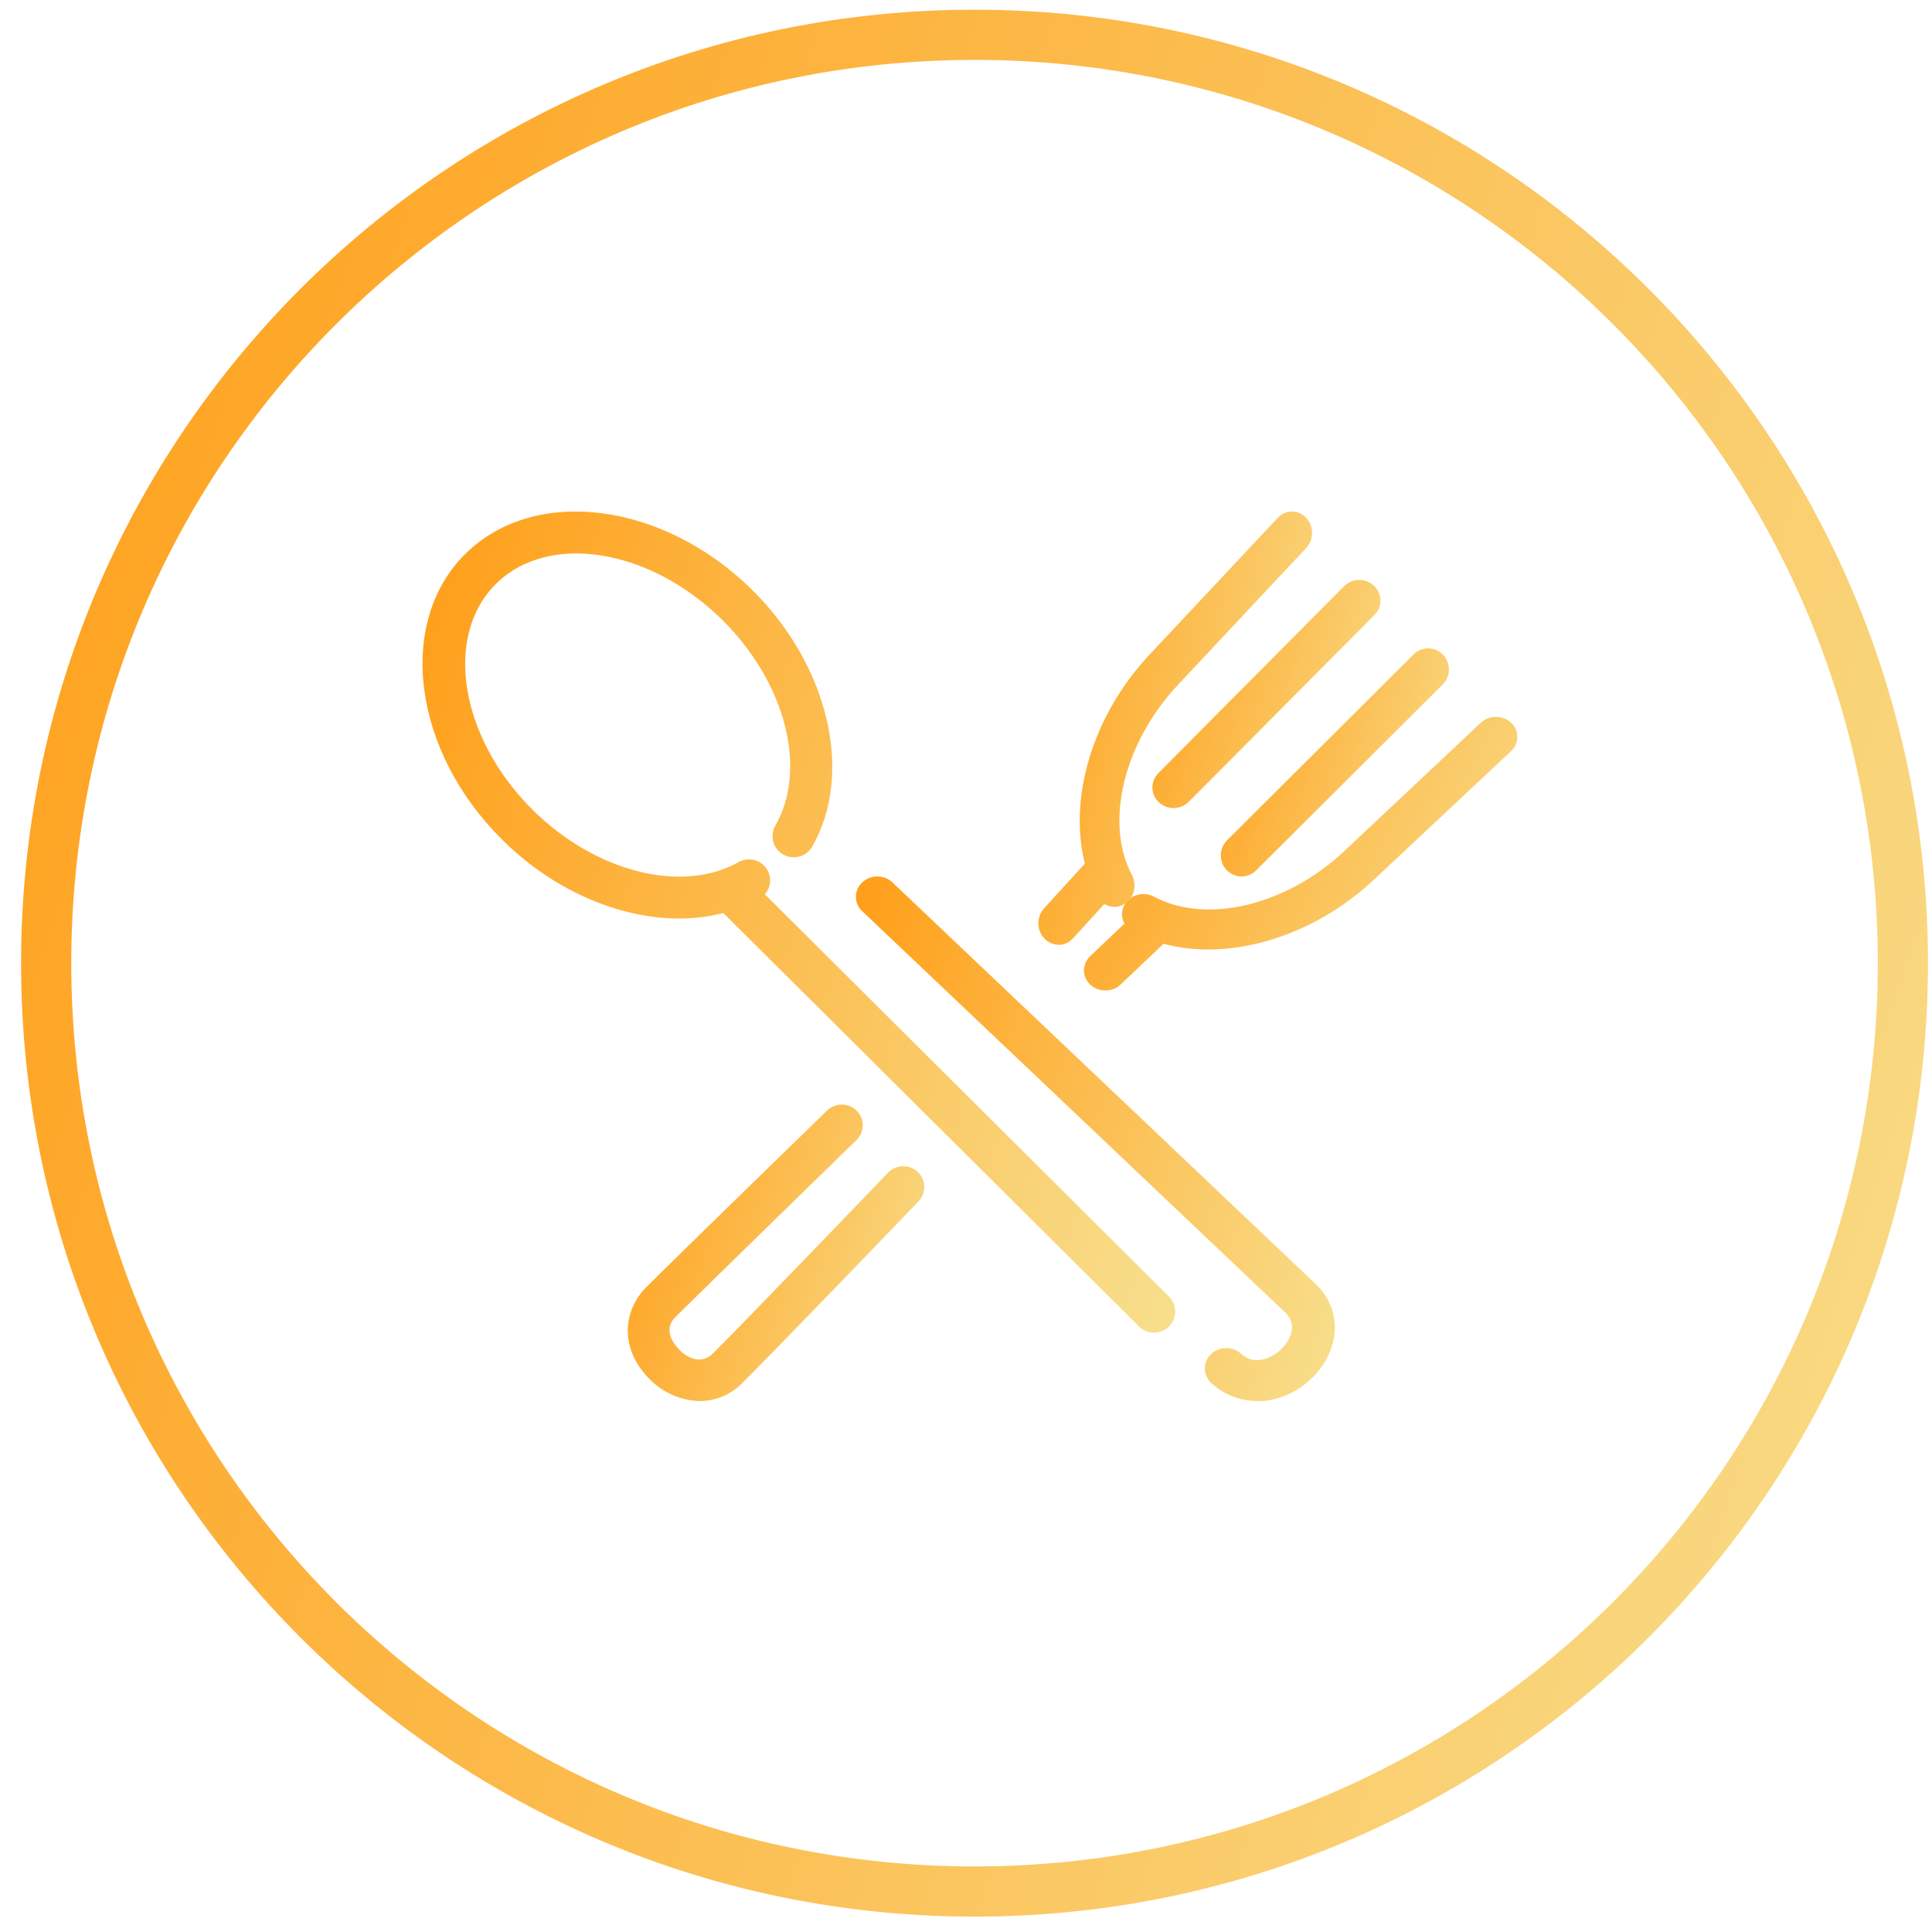
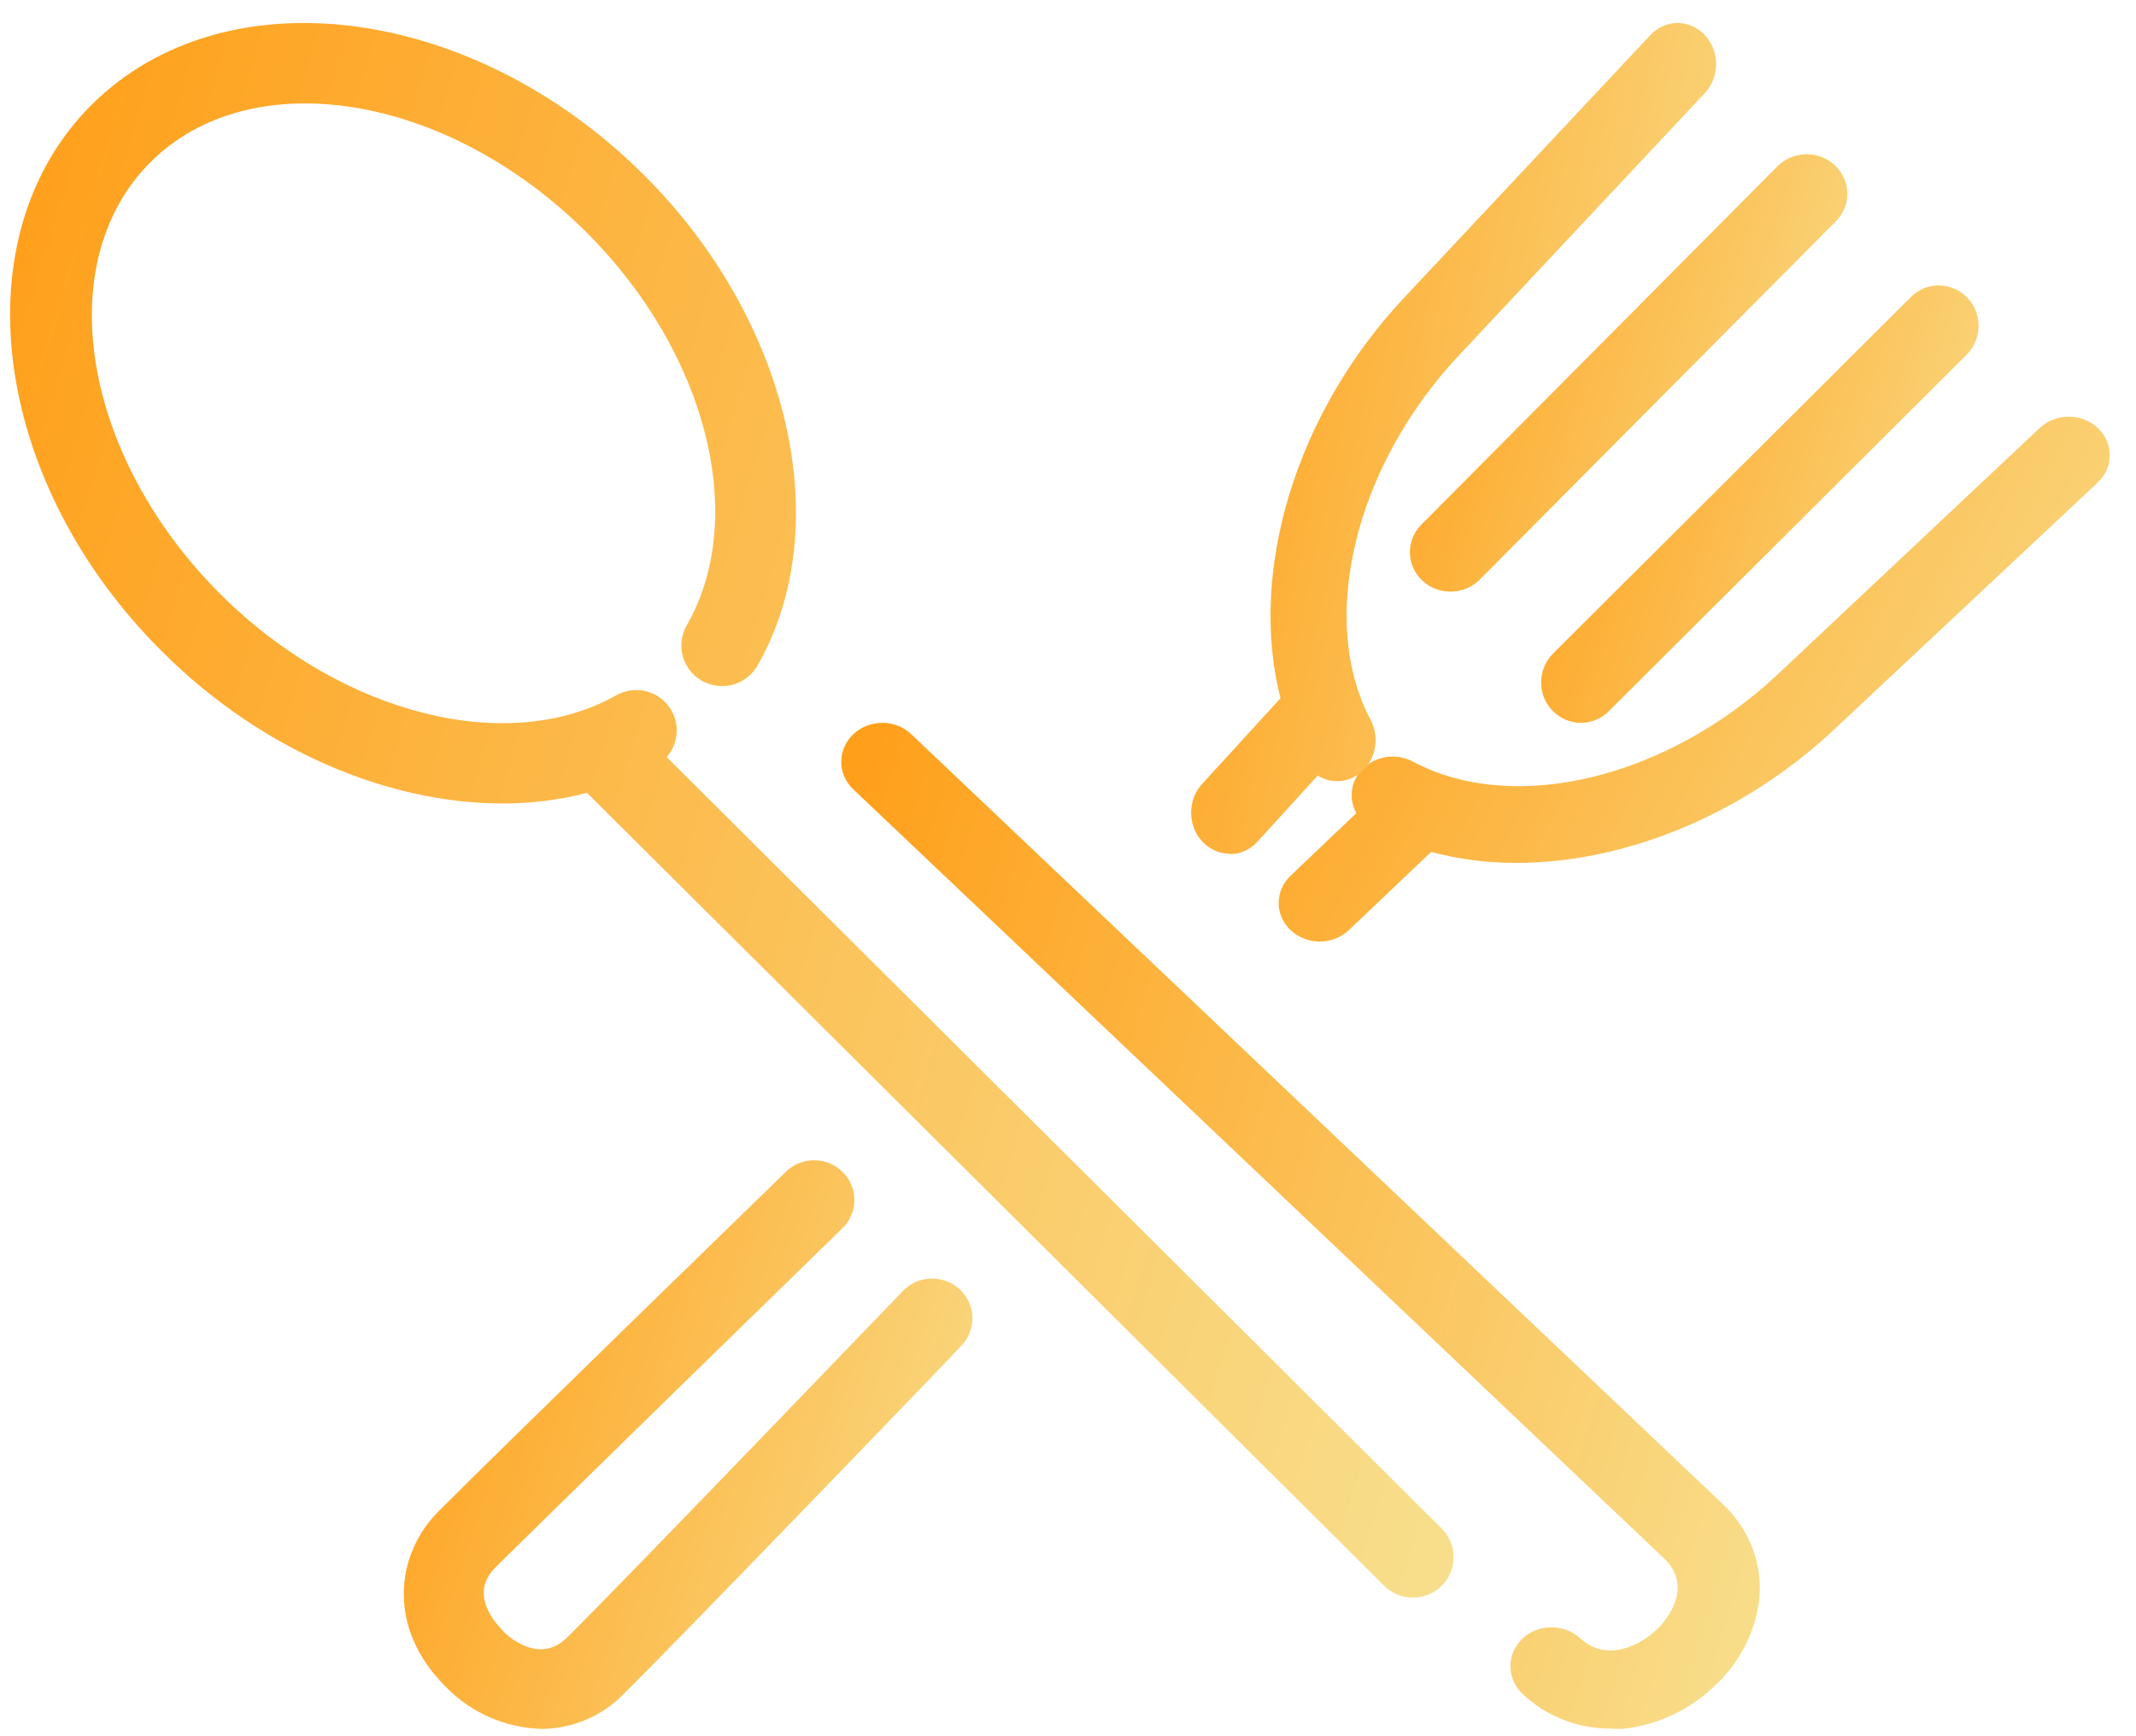
- <svg xmlns="http://www.w3.org/2000/svg" width="77" height="77" viewBox="0 0 77 77" fill="none">
-   <circle cx="38.84" cy="38.387" r="37" stroke="url(#paint0_linear)" stroke-width="2" />
-   <path d="M35.394 46.739C35.335 46.797 29.613 52.758 28.416 53.94C27.848 54.501 27.209 53.94 27.086 53.807C26.963 53.675 26.343 53.048 26.934 52.476C28.193 51.229 34.06 45.506 34.116 45.455C34.198 45.38 34.265 45.289 34.311 45.188C34.357 45.087 34.383 44.978 34.385 44.867C34.388 44.756 34.368 44.646 34.327 44.543C34.285 44.44 34.223 44.346 34.144 44.268C34.066 44.189 33.971 44.126 33.868 44.084C33.764 44.042 33.652 44.021 33.54 44.022C33.428 44.023 33.317 44.047 33.214 44.091C33.111 44.136 33.019 44.2 32.942 44.281C32.882 44.34 26.997 50.058 25.752 51.309C24.868 52.182 24.637 53.723 25.904 54.978C26.427 55.511 27.141 55.82 27.892 55.84C28.212 55.837 28.528 55.771 28.821 55.645C29.114 55.519 29.378 55.335 29.598 55.106C30.809 53.91 36.371 48.136 36.609 47.876C36.762 47.717 36.844 47.504 36.838 47.285C36.833 47.066 36.739 46.858 36.578 46.707C36.416 46.557 36.201 46.475 35.979 46.481C35.757 46.487 35.547 46.58 35.394 46.739V46.739Z" fill="url(#paint1_linear)" />
-   <path d="M60.224 28.803C60.064 28.653 59.848 28.569 59.622 28.569C59.396 28.569 59.179 28.653 59.019 28.803L53.576 33.921C51.268 36.088 48.088 36.855 45.996 35.739C45.836 35.653 45.65 35.618 45.467 35.639C45.284 35.66 45.113 35.737 44.98 35.858C44.847 35.978 44.759 36.136 44.73 36.307C44.701 36.479 44.731 36.655 44.817 36.808L43.449 38.109C43.29 38.261 43.201 38.465 43.202 38.678C43.203 38.891 43.294 39.095 43.455 39.245C43.616 39.394 43.833 39.478 44.059 39.477C44.286 39.476 44.503 39.39 44.662 39.239L46.371 37.614C46.948 37.767 47.545 37.844 48.145 37.842C50.381 37.842 52.845 36.858 54.759 35.058L60.224 29.936C60.384 29.786 60.474 29.582 60.474 29.37C60.474 29.157 60.384 28.953 60.224 28.803V28.803Z" fill="url(#paint2_linear)" />
-   <path d="M46.185 31.974C46.346 32.125 46.562 32.208 46.786 32.205C47.009 32.201 47.222 32.112 47.378 31.956L54.782 24.508C54.938 24.351 55.023 24.14 55.019 23.922C55.015 23.704 54.923 23.497 54.761 23.345C54.6 23.194 54.384 23.111 54.16 23.115C53.936 23.118 53.722 23.209 53.567 23.365L46.167 30.813C46.011 30.97 45.926 31.18 45.929 31.397C45.933 31.615 46.025 31.822 46.185 31.974Z" fill="url(#paint3_linear)" />
-   <path d="M48.898 34.685C49.053 34.843 49.264 34.931 49.483 34.931C49.702 34.931 49.913 34.843 50.068 34.685L57.518 27.261C57.666 27.103 57.748 26.893 57.746 26.675C57.745 26.457 57.66 26.248 57.51 26.092C57.359 25.937 57.155 25.847 56.941 25.841C56.726 25.835 56.518 25.914 56.36 26.062L48.909 33.486C48.83 33.564 48.767 33.657 48.724 33.759C48.68 33.862 48.657 33.972 48.656 34.084C48.655 34.195 48.676 34.306 48.718 34.409C48.759 34.513 48.821 34.606 48.898 34.685V34.685Z" fill="url(#paint4_linear)" />
-   <path d="M42.19 37.658C42.297 37.658 42.403 37.636 42.501 37.592C42.599 37.547 42.688 37.482 42.763 37.401L44.014 36.028C44.164 36.121 44.339 36.16 44.512 36.138C44.684 36.116 44.846 36.034 44.971 35.906C45.097 35.777 45.179 35.608 45.207 35.425C45.234 35.242 45.205 35.054 45.123 34.89C44.01 32.816 44.768 29.631 46.936 27.306L52.038 21.864C52.116 21.786 52.179 21.692 52.223 21.587C52.267 21.483 52.29 21.37 52.292 21.255C52.294 21.14 52.274 21.027 52.234 20.92C52.194 20.814 52.134 20.718 52.058 20.637C51.982 20.556 51.892 20.492 51.792 20.449C51.692 20.406 51.586 20.385 51.478 20.387C51.371 20.389 51.265 20.414 51.167 20.461C51.069 20.507 50.98 20.575 50.907 20.658L45.806 26.1C43.538 28.519 42.574 31.811 43.239 34.42L41.611 36.202C41.501 36.322 41.427 36.474 41.398 36.639C41.368 36.804 41.386 36.974 41.447 37.129C41.508 37.284 41.61 37.416 41.741 37.508C41.872 37.601 42.026 37.651 42.183 37.651L42.19 37.658Z" fill="url(#paint5_linear)" />
-   <path d="M30.483 35.643C30.614 35.495 30.688 35.306 30.693 35.109C30.698 34.912 30.634 34.72 30.51 34.566C30.387 34.412 30.213 34.306 30.018 34.267C29.824 34.228 29.623 34.258 29.449 34.352C27.193 35.635 23.73 34.76 21.225 32.273C18.326 29.389 17.672 25.353 19.763 23.274C21.853 21.194 25.914 21.849 28.809 24.729C31.314 27.22 32.194 30.661 30.9 32.909C30.845 33.005 30.81 33.111 30.796 33.22C30.782 33.33 30.79 33.441 30.819 33.548C30.848 33.654 30.898 33.754 30.967 33.842C31.035 33.929 31.119 34.002 31.216 34.057C31.313 34.112 31.419 34.147 31.529 34.161C31.64 34.175 31.751 34.167 31.859 34.138C31.966 34.108 32.066 34.059 32.154 33.991C32.242 33.923 32.315 33.839 32.37 33.743C34.032 30.848 33.04 26.558 30.005 23.539C26.441 19.994 21.304 19.343 18.544 22.077C15.784 24.811 16.45 29.931 20.007 33.458C22.052 35.497 24.685 36.608 27.072 36.608C27.665 36.609 28.255 36.535 28.828 36.387L45.373 52.844C45.45 52.927 45.544 52.993 45.648 53.039C45.752 53.085 45.864 53.11 45.977 53.112C46.091 53.114 46.203 53.093 46.309 53.051C46.414 53.008 46.51 52.946 46.59 52.865C46.671 52.786 46.734 52.69 46.776 52.586C46.819 52.481 46.84 52.369 46.838 52.256C46.836 52.143 46.811 52.031 46.765 51.928C46.719 51.825 46.652 51.732 46.569 51.655L30.483 35.643Z" fill="url(#paint6_linear)" />
-   <path d="M35.59 35.189C35.512 35.11 35.417 35.046 35.313 35.002C35.208 34.957 35.095 34.934 34.98 34.932C34.866 34.93 34.752 34.95 34.646 34.99C34.539 35.031 34.443 35.092 34.362 35.169C34.281 35.245 34.217 35.337 34.174 35.438C34.131 35.539 34.11 35.647 34.112 35.756C34.114 35.864 34.139 35.972 34.186 36.071C34.232 36.17 34.3 36.26 34.383 36.334L51.203 52.29C51.898 52.948 51.142 53.7 51.051 53.783C50.725 54.093 50.019 54.478 49.454 53.945C49.292 53.802 49.078 53.724 48.857 53.728C48.636 53.732 48.425 53.817 48.268 53.965C48.112 54.114 48.022 54.314 48.019 54.523C48.015 54.733 48.097 54.936 48.248 55.09C48.487 55.324 48.773 55.511 49.09 55.639C49.407 55.767 49.747 55.834 50.092 55.835C50.195 55.841 50.299 55.841 50.403 55.835C51.108 55.745 51.761 55.433 52.258 54.95C52.765 54.482 53.091 53.865 53.184 53.2C53.23 52.828 53.185 52.451 53.054 52.098C52.922 51.745 52.707 51.425 52.425 51.163L35.59 35.189Z" fill="url(#paint7_linear)" />
+ <svg xmlns="http://www.w3.org/2000/svg" width="32" height="26" viewBox="0 0 32 26" fill="none">
+   <path d="M13.527 19.342C13.484 19.384 9.359 23.681 8.497 24.533C8.087 24.938 7.626 24.533 7.538 24.438C7.449 24.343 7.002 23.89 7.428 23.478C8.336 22.579 12.565 18.453 12.606 18.416C12.665 18.362 12.713 18.297 12.746 18.224C12.78 18.151 12.798 18.073 12.8 17.993C12.802 17.913 12.787 17.833 12.757 17.759C12.728 17.685 12.683 17.617 12.626 17.561C12.569 17.504 12.501 17.459 12.427 17.428C12.352 17.398 12.271 17.383 12.191 17.384C12.11 17.384 12.03 17.401 11.956 17.433C11.882 17.465 11.815 17.512 11.759 17.57C11.716 17.612 7.473 21.735 6.576 22.637C5.939 23.266 5.772 24.377 6.686 25.281C7.063 25.666 7.577 25.889 8.119 25.903C8.349 25.901 8.577 25.853 8.788 25.762C9 25.671 9.19 25.539 9.348 25.374C10.222 24.512 14.232 20.349 14.403 20.162C14.513 20.047 14.572 19.894 14.568 19.736C14.564 19.578 14.496 19.428 14.38 19.319C14.264 19.211 14.109 19.152 13.949 19.156C13.789 19.16 13.637 19.227 13.527 19.342V19.342Z" fill="url(#paint0_linear)" />
+   <path d="M31.427 6.412C31.312 6.304 31.155 6.243 30.993 6.243C30.83 6.243 30.673 6.304 30.558 6.412L26.634 10.102C24.971 11.664 22.678 12.216 21.17 11.412C21.054 11.35 20.921 11.325 20.788 11.34C20.656 11.355 20.533 11.411 20.437 11.498C20.341 11.585 20.278 11.698 20.257 11.822C20.236 11.946 20.258 12.072 20.32 12.183L19.334 13.121C19.219 13.23 19.155 13.377 19.156 13.531C19.156 13.684 19.222 13.831 19.338 13.939C19.454 14.047 19.611 14.108 19.774 14.107C19.937 14.106 20.093 14.044 20.208 13.935L21.44 12.764C21.856 12.874 22.287 12.93 22.719 12.928C24.331 12.928 26.107 12.219 27.487 10.921L31.427 7.229C31.542 7.121 31.607 6.974 31.607 6.821C31.607 6.667 31.542 6.52 31.427 6.412V6.412Z" fill="url(#paint1_linear)" />
+   <path d="M21.307 8.698C21.423 8.807 21.578 8.867 21.74 8.864C21.901 8.862 22.055 8.797 22.167 8.685L27.504 3.315C27.617 3.202 27.678 3.051 27.675 2.893C27.672 2.736 27.606 2.587 27.489 2.477C27.373 2.368 27.217 2.308 27.056 2.311C26.894 2.314 26.741 2.379 26.628 2.492L21.293 7.861C21.181 7.974 21.12 8.125 21.122 8.282C21.125 8.439 21.191 8.588 21.307 8.698Z" fill="url(#paint2_linear)" />
+   <path d="M23.262 10.652C23.374 10.766 23.526 10.83 23.684 10.83C23.842 10.83 23.994 10.766 24.105 10.652L29.477 5.3C29.583 5.186 29.642 5.035 29.641 4.878C29.64 4.72 29.579 4.57 29.471 4.458C29.362 4.346 29.215 4.281 29.061 4.277C28.906 4.272 28.756 4.329 28.642 4.436L23.27 9.788C23.213 9.844 23.168 9.911 23.137 9.985C23.105 10.059 23.089 10.138 23.088 10.219C23.087 10.299 23.102 10.379 23.132 10.453C23.162 10.528 23.206 10.595 23.262 10.652V10.652Z" fill="url(#paint3_linear)" />
+   <path d="M18.427 12.796C18.503 12.796 18.58 12.78 18.651 12.748C18.721 12.716 18.785 12.669 18.839 12.61L19.741 11.62C19.85 11.688 19.976 11.716 20.1 11.7C20.225 11.684 20.341 11.625 20.431 11.532C20.522 11.44 20.581 11.318 20.601 11.186C20.621 11.054 20.6 10.918 20.541 10.8C19.739 9.305 20.285 7.008 21.848 5.333L25.526 1.41C25.582 1.353 25.628 1.285 25.659 1.21C25.691 1.135 25.708 1.053 25.709 0.971C25.71 0.888 25.696 0.806 25.667 0.729C25.638 0.653 25.595 0.583 25.54 0.525C25.485 0.466 25.42 0.42 25.348 0.389C25.277 0.358 25.2 0.343 25.122 0.345C25.045 0.346 24.968 0.364 24.898 0.398C24.827 0.431 24.763 0.48 24.711 0.54L21.033 4.463C19.398 6.207 18.703 8.58 19.183 10.461L18.009 11.746C17.93 11.833 17.876 11.942 17.855 12.061C17.834 12.18 17.846 12.303 17.89 12.414C17.934 12.526 18.008 12.621 18.103 12.688C18.197 12.755 18.308 12.79 18.421 12.79L18.427 12.796Z" fill="url(#paint4_linear)" />
+   <path d="M9.987 11.343C10.081 11.236 10.135 11.1 10.138 10.958C10.142 10.816 10.095 10.678 10.006 10.566C9.917 10.456 9.792 10.379 9.652 10.351C9.512 10.323 9.367 10.345 9.241 10.412C7.615 11.337 5.118 10.706 3.313 8.913C1.223 6.834 0.751 3.925 2.258 2.426C3.766 0.927 6.693 1.399 8.78 3.475C10.586 5.271 11.22 7.751 10.287 9.372C10.248 9.441 10.222 9.517 10.212 9.596C10.202 9.675 10.208 9.756 10.229 9.832C10.25 9.909 10.286 9.981 10.335 10.044C10.384 10.107 10.446 10.16 10.515 10.2C10.585 10.239 10.662 10.264 10.741 10.274C10.82 10.284 10.901 10.279 10.979 10.258C11.056 10.237 11.128 10.201 11.191 10.152C11.255 10.103 11.308 10.042 11.347 9.973C12.546 7.886 11.83 4.793 9.642 2.617C7.073 0.061 3.37 -0.408 1.38 1.563C-0.61 3.534 -0.13 7.225 2.435 9.768C3.909 11.238 5.807 12.038 7.528 12.038C7.955 12.039 8.381 11.986 8.794 11.879L20.721 23.743C20.777 23.803 20.844 23.851 20.919 23.884C20.994 23.917 21.075 23.935 21.157 23.936C21.238 23.938 21.32 23.923 21.396 23.892C21.472 23.862 21.541 23.816 21.599 23.759C21.657 23.701 21.702 23.633 21.733 23.557C21.764 23.481 21.779 23.401 21.777 23.319C21.776 23.238 21.758 23.157 21.724 23.083C21.691 23.008 21.643 22.941 21.583 22.886L9.987 11.343Z" fill="url(#paint5_linear)" />
+   <path d="M13.668 11.016C13.612 10.958 13.544 10.912 13.469 10.88C13.393 10.848 13.312 10.831 13.229 10.83C13.146 10.829 13.064 10.843 12.988 10.872C12.911 10.902 12.841 10.945 12.783 11.001C12.725 11.056 12.678 11.122 12.648 11.195C12.617 11.268 12.601 11.346 12.603 11.424C12.604 11.502 12.622 11.58 12.656 11.651C12.69 11.723 12.738 11.787 12.799 11.841L24.924 23.343C25.425 23.818 24.88 24.361 24.815 24.42C24.579 24.643 24.071 24.921 23.663 24.537C23.547 24.434 23.392 24.378 23.233 24.381C23.073 24.383 22.921 24.444 22.808 24.551C22.696 24.658 22.631 24.803 22.628 24.954C22.625 25.105 22.685 25.252 22.793 25.362C22.966 25.531 23.172 25.666 23.401 25.758C23.629 25.851 23.875 25.898 24.123 25.899C24.197 25.904 24.272 25.904 24.347 25.899C24.855 25.834 25.326 25.61 25.685 25.261C26.05 24.924 26.285 24.48 26.352 24C26.385 23.732 26.353 23.46 26.258 23.205C26.163 22.951 26.008 22.72 25.805 22.531L13.668 11.016Z" fill="url(#paint6_linear)" />
  <defs>
-     <linearGradient id="paint0_linear" x1="0.84" y1="0.387" x2="92.003" y2="30.53" gradientUnits="userSpaceOnUse">
+     <linearGradient id="paint0_linear" x1="6.049" y1="17.384" x2="16.268" y2="20.762" gradientUnits="userSpaceOnUse">
      <stop stop-color="#FF9E18" />
      <stop offset="1" stop-color="#F8DF8D" />
    </linearGradient>
-     <linearGradient id="paint1_linear" x1="25.021" y1="44.022" x2="39.196" y2="48.709" gradientUnits="userSpaceOnUse">
+     <linearGradient id="paint1_linear" x1="19.156" y1="6.243" x2="32.16" y2="13.051" gradientUnits="userSpaceOnUse">
      <stop stop-color="#FF9E18" />
      <stop offset="1" stop-color="#F8DF8D" />
    </linearGradient>
-     <linearGradient id="paint2_linear" x1="43.202" y1="28.569" x2="61.24" y2="38.012" gradientUnits="userSpaceOnUse">
+     <linearGradient id="paint2_linear" x1="21.122" y1="2.311" x2="28.983" y2="4.91" gradientUnits="userSpaceOnUse">
      <stop stop-color="#FF9E18" />
      <stop offset="1" stop-color="#F8DF8D" />
    </linearGradient>
-     <linearGradient id="paint3_linear" x1="45.929" y1="23.114" x2="56.833" y2="26.72" gradientUnits="userSpaceOnUse">
+     <linearGradient id="paint3_linear" x1="23.088" y1="4.276" x2="30.949" y2="6.876" gradientUnits="userSpaceOnUse">
      <stop stop-color="#FF9E18" />
      <stop offset="1" stop-color="#F8DF8D" />
    </linearGradient>
-     <linearGradient id="paint4_linear" x1="48.656" y1="25.841" x2="59.56" y2="29.446" gradientUnits="userSpaceOnUse">
+     <linearGradient id="paint4_linear" x1="17.845" y1="0.345" x2="27.872" y2="2.439" gradientUnits="userSpaceOnUse">
      <stop stop-color="#FF9E18" />
      <stop offset="1" stop-color="#F8DF8D" />
    </linearGradient>
-     <linearGradient id="paint5_linear" x1="41.384" y1="20.387" x2="55.293" y2="23.291" gradientUnits="userSpaceOnUse">
+     <linearGradient id="paint5_linear" x1="0.151" y1="0.345" x2="26.507" y2="8.333" gradientUnits="userSpaceOnUse">
      <stop stop-color="#FF9E18" />
      <stop offset="1" stop-color="#F8DF8D" />
    </linearGradient>
-     <linearGradient id="paint6_linear" x1="16.84" y1="20.387" x2="53.398" y2="31.468" gradientUnits="userSpaceOnUse">
-       <stop stop-color="#FF9E18" />
-       <stop offset="1" stop-color="#F8DF8D" />
-     </linearGradient>
-     <linearGradient id="paint7_linear" x1="34.112" y1="34.931" x2="57.392" y2="41.96" gradientUnits="userSpaceOnUse">
+     <linearGradient id="paint6_linear" x1="12.603" y1="10.83" x2="29.385" y2="15.897" gradientUnits="userSpaceOnUse">
      <stop stop-color="#FF9E18" />
      <stop offset="1" stop-color="#F8DF8D" />
    </linearGradient>
  </defs>
</svg>
